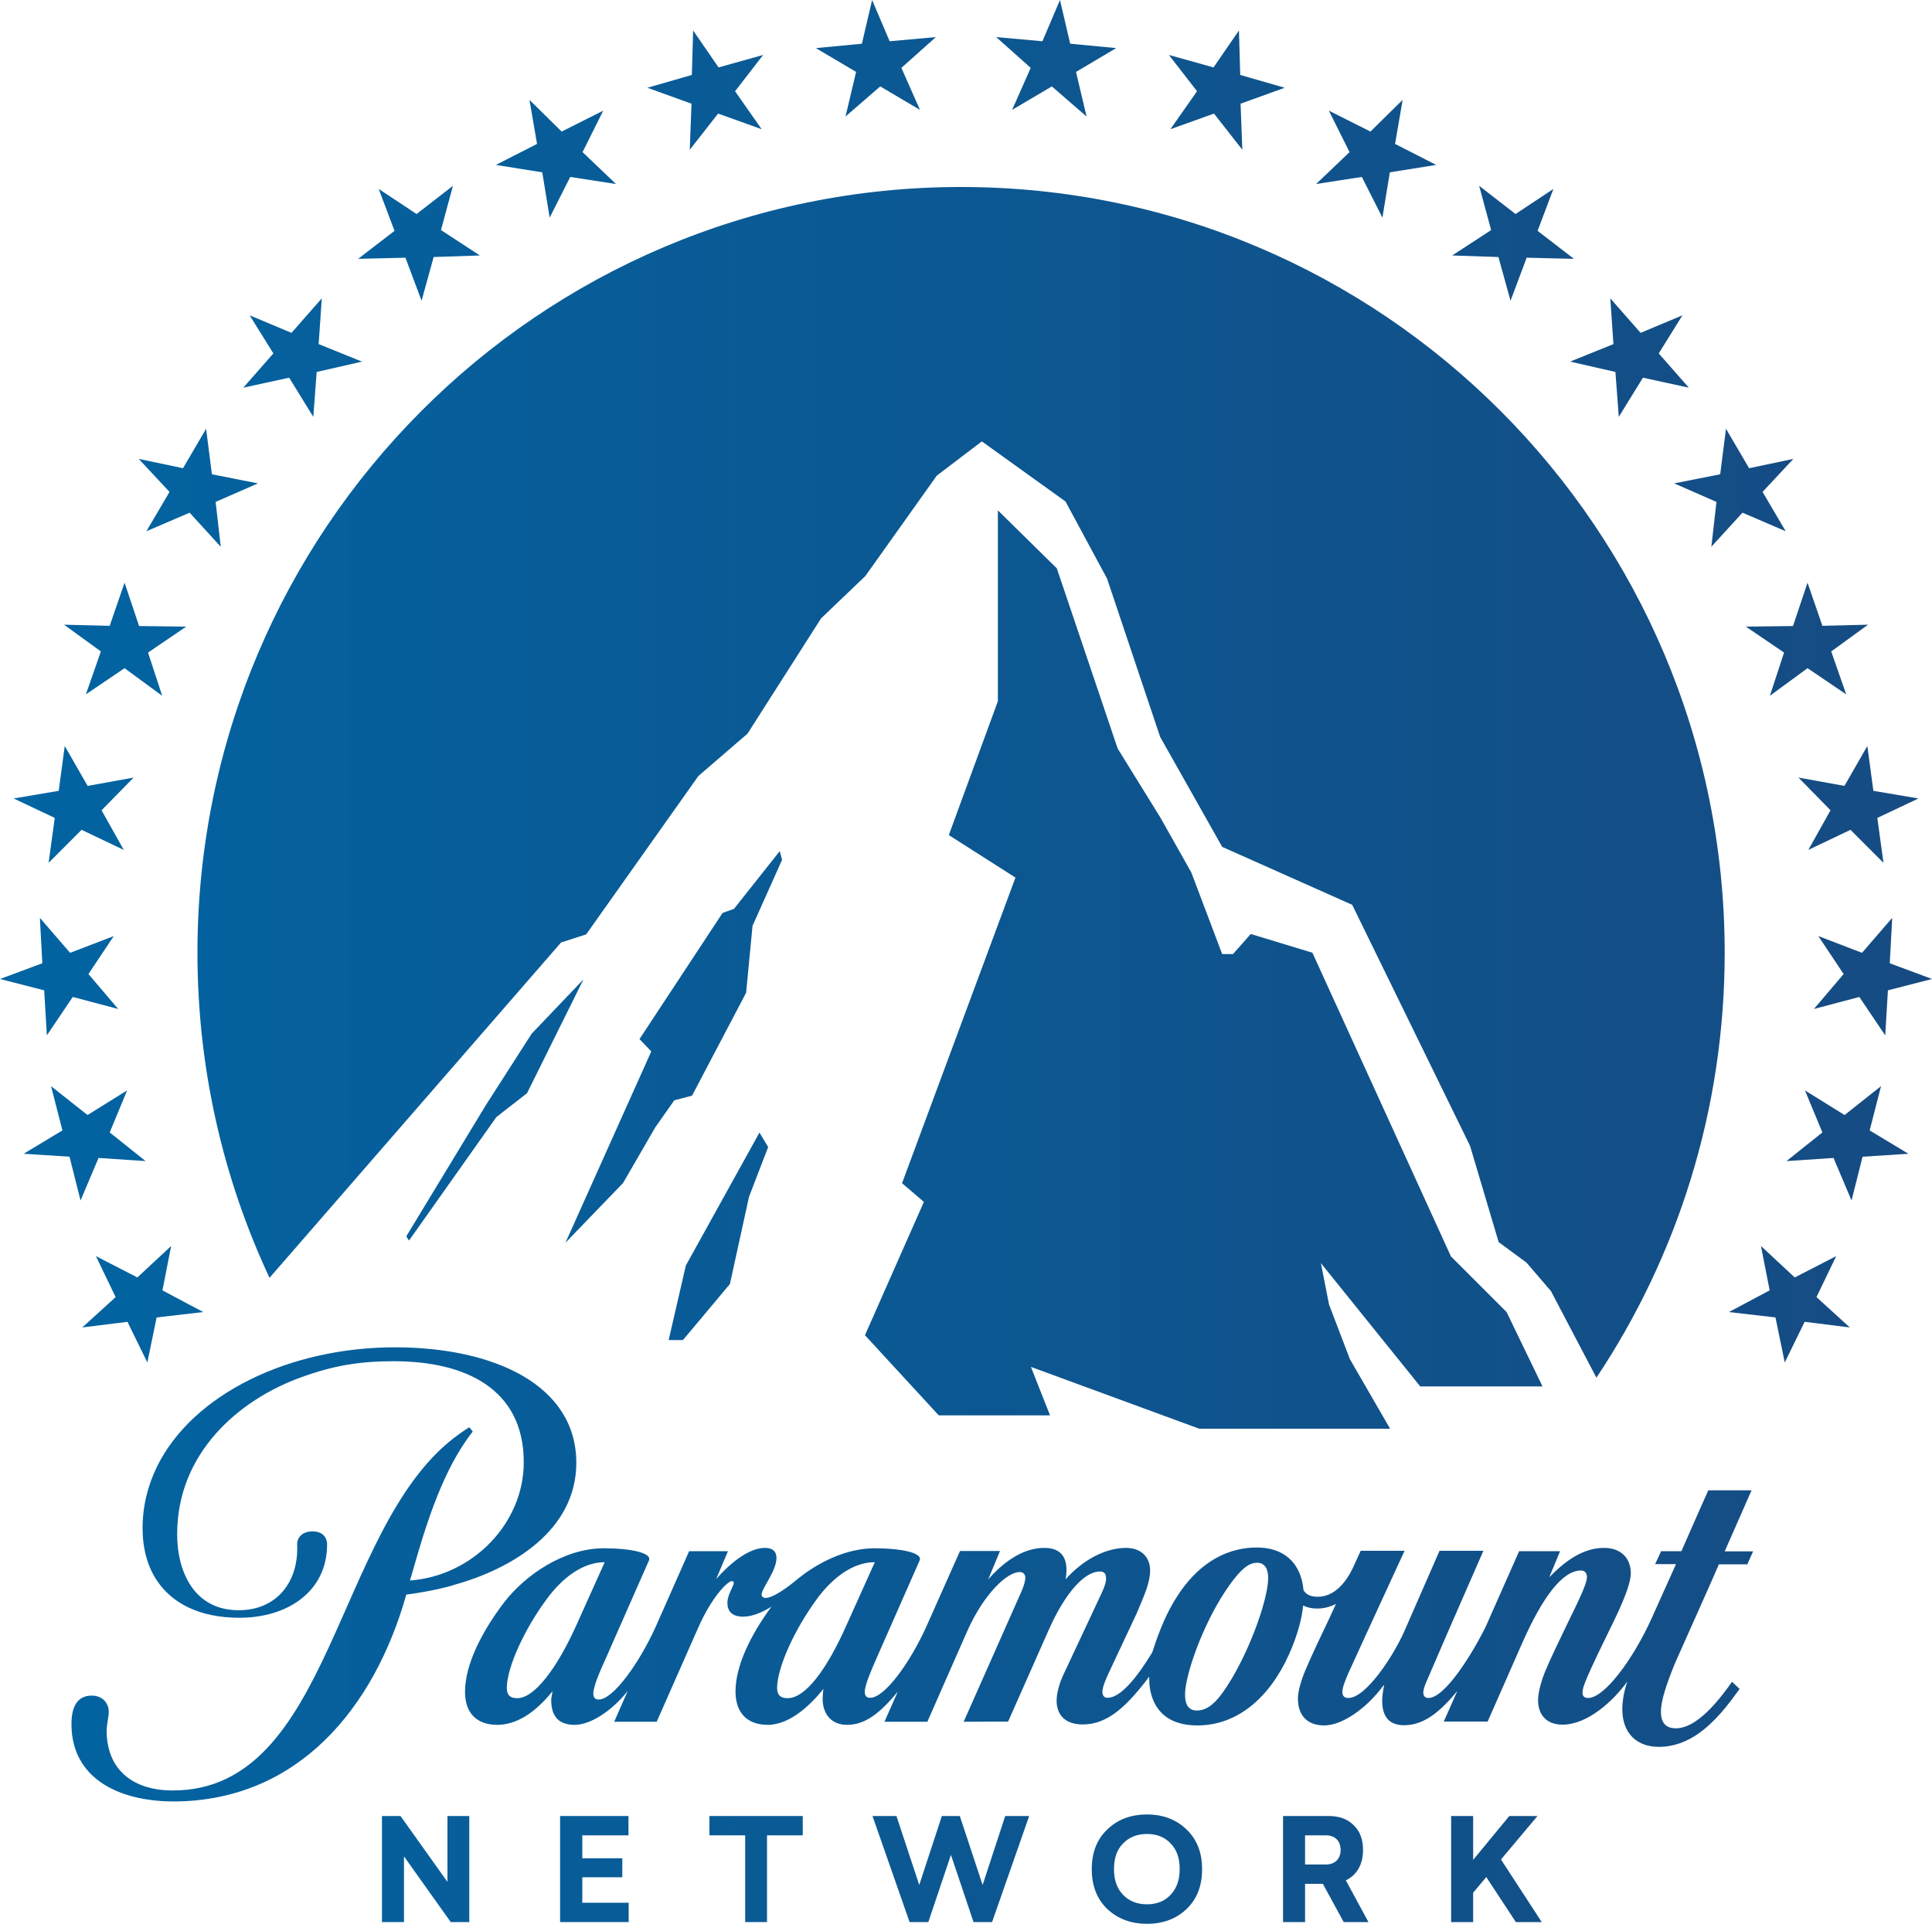
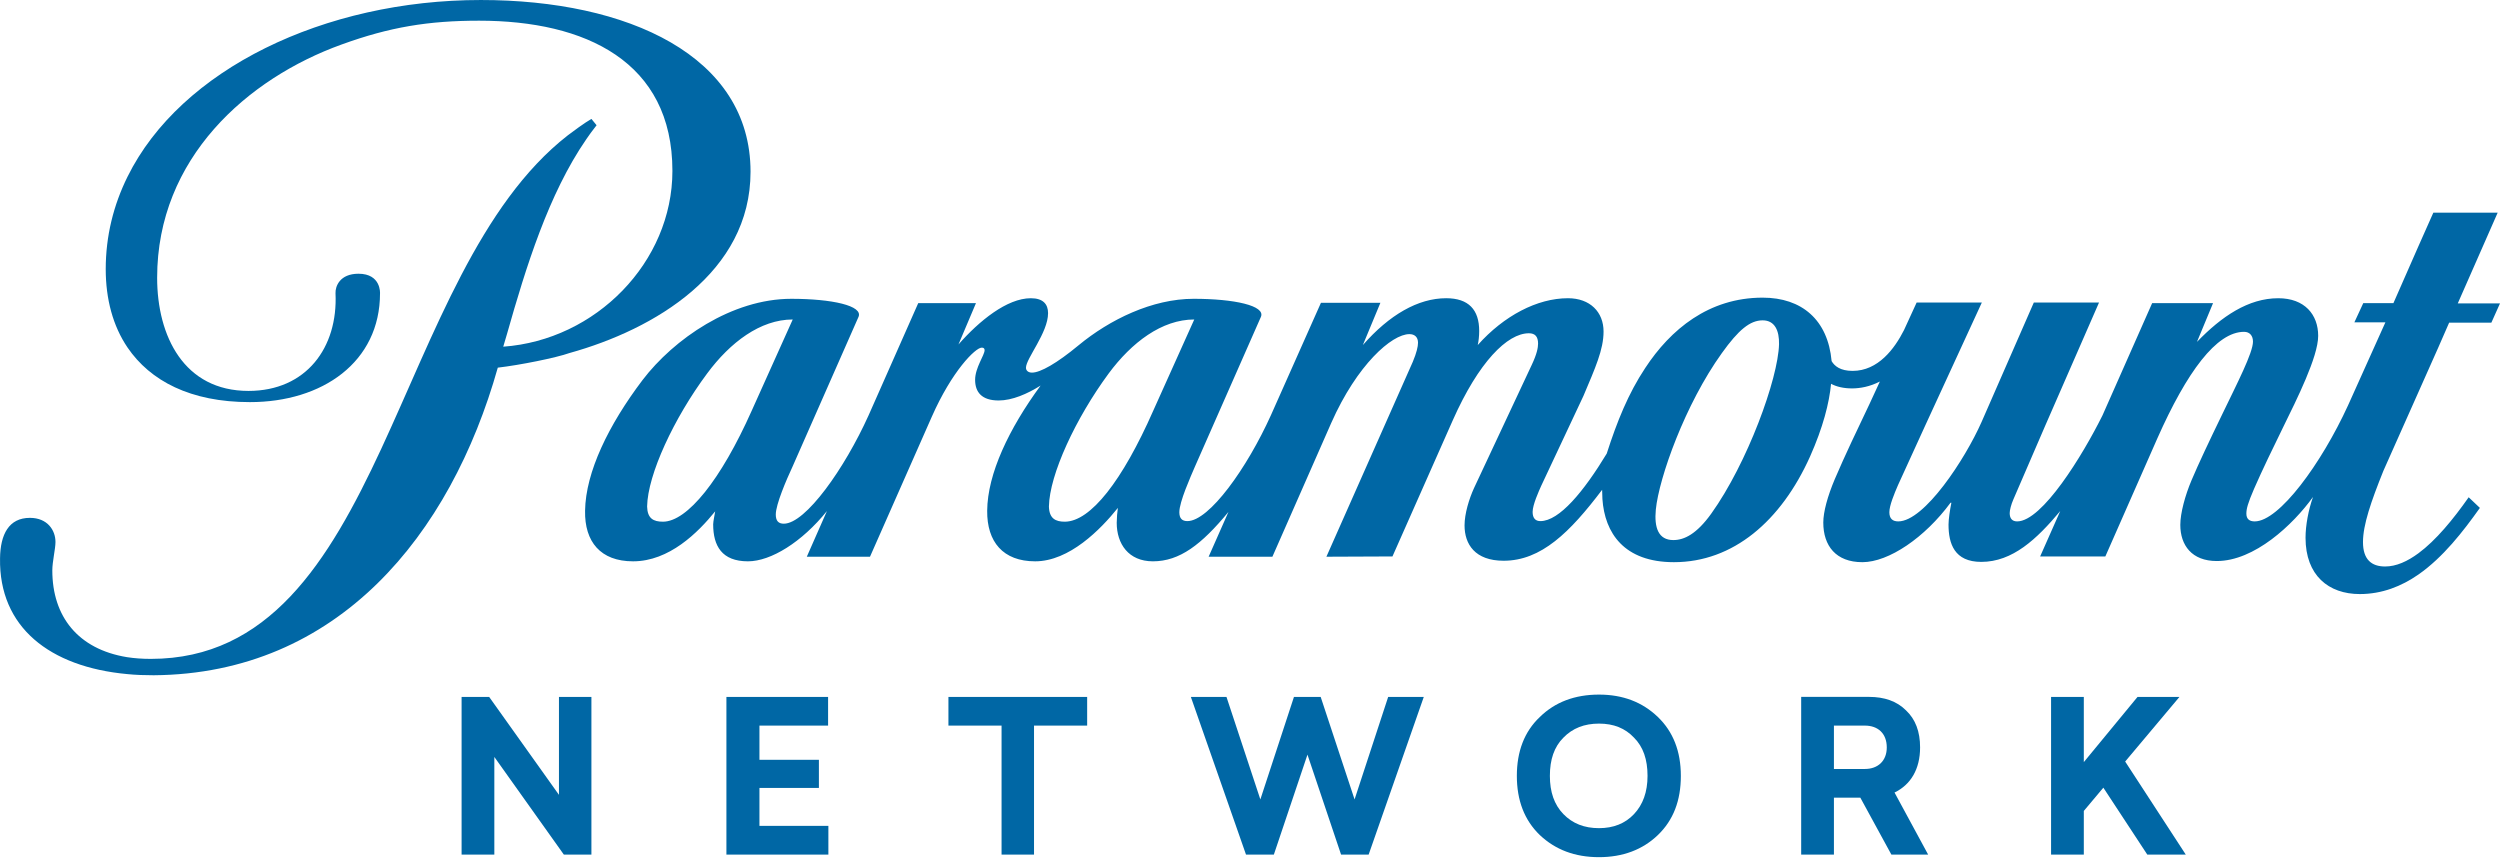
- <svg xmlns="http://www.w3.org/2000/svg" enable-background="new 0 0 1000 995.8" version="1.1" viewBox="0 0 1e3 995.8">
-   <defs>
-     <linearGradient id="a" x1=".027" x2="1e3" y1="497.96" y2="497.96" gradientUnits="userSpaceOnUse">
-       <stop stop-color="#0264a2" offset="0" />
-       <stop stop-color="#164b82" offset="1" />
-     </linearGradient>
-   </defs>
-   <g fill="url(#a)">
-     <path d="m906.6 771.5h-22.4l-5.2 11.7-8.7 19.8h-10.5l-3.1 6.7h10.8l-13 28.9c-9.3 20.3-24 40.4-32.5 40.4-1.8 0-2.9-0.8-2.9-2.7 0-1.7 0.5-3.6 2.7-8.7 2.7-6.2 7-15.1 10.2-21.6 4.6-9.4 12.1-24.3 12.1-31.6 0-7.4-4.7-13.1-13.9-13.1-10.4 0-19.7 6.3-28.3 15.2l5.6-13.5h-21.2l-17.3 39.1c-6.9 13.9-21 36.9-29.7 36.9-1.8 0-2.6-1.1-2.6-2.9 0-1 0.5-3 1.3-4.8s11.1-25.7 11.1-25.7l18.7-42.8h-22.7l-18.2 41.6c-5.7 12.9-19.9 34.6-29 34.6-1.9 0-3.1-0.9-3.1-3.2s1.7-6.4 3-9.4l9.5-20.8 19.7-42.8h-22.7l-4.4 9.6c-3.3 6.5-9 14.2-17.9 14.2-4.3 0-6.3-1.7-7.3-3.4-1.3-14.4-10.4-22.1-24-22.1-18.8 0-32.1 11.1-40.9 24.5-5.9 8.9-9.8 18.6-13.4 29.8-8 13.2-16.5 23.5-23.1 23.5-1.7 0-2.7-1-2.7-3.2 0-2.5 2.2-7.3 3-9.1l14.7-31.3c4.1-9.7 7-16.1 7-22.4 0-6.8-4.7-11.6-12.4-11.6-10.7 0-22.3 6.1-31.4 16.3 0.3-1.4 0.5-3.1 0.5-4.9 0-7.4-3.7-11.4-11.5-11.4-9.8 0-19.8 5.8-29 16.3l6.1-14.7h-20.7l-17.4 39.1c-8.3 18.4-21.5 36.9-29.1 36.9-1.8 0-2.8-0.9-2.8-3.1 0-3.6 3.9-12.3 5.4-15.8l23-52.2c1.7-3.9-9.3-6.3-23.4-6.3-14.4 0-29.2 7.2-40.1 16.2-7.6 6.3-13.3 9.5-16.2 9.5-1.4 0-2.1-0.8-2.1-1.7 0-3.2 7.7-12.2 7.7-19 0-3.1-1.7-5.2-6-5.2-8.3 0-18 7.9-25.2 16.1l6.1-14.4h-20.1l-17.3 39.1c-8.3 18.4-21.9 37.7-29.5 37.7-1.8 0-2.8-0.9-2.8-3.2 0-3.5 3.7-12.1 5.8-16.6l23-52.2c1.7-3.9-9.3-6.3-23.4-6.3-20.7 0-40.9 14-51.8 28.3-11.8 15.6-19.8 32-20 45.5-0.2 10.8 5.4 17.6 16.7 17.6 12.6 0 22.6-10 28.6-17.4-0.1 0.8-0.7 3.5-0.7 4.5 0 7.5 3 12.9 12.1 12.9 8 0 18.8-6.7 27.5-17.5l-7 15.9h22l21.5-48.7c7-15.9 15.2-24.1 17.4-24.1 0.7 0 1 0.3 1 0.9 0 1.7-3.3 6.1-3.3 10.3 0 4.3 2.3 7.2 8.2 7.2 4.7 0 10-2.3 14.6-5.2-11 15-18.5 30.7-18.6 43.6-0.1 10.8 5.5 17.6 16.7 17.6 11.9 0 22.8-11.1 28.8-18.6-0.2 1.2-0.4 3.7-0.4 5.2 0 7.3 4.1 13.4 12.6 13.4 9.3 0 16.9-5.8 26.3-17.2l-6.9 15.6h22.2l20.5-46.6c9-20.3 21.1-30.9 27.2-30.9 1.8 0 3 1 3 3 0 1.3-0.5 3.5-1.8 6.6l-30.1 67.9 23-0.1 21-47.4c9-20.3 19-30.3 26.5-30.3 2.2 0 3.2 1.2 3.2 3.6 0 1.4-0.4 3.6-2.2 7.4l-20.1 42.9c-1.7 3.7-3.3 8.9-3.3 13 0 6.5 3.6 12.3 13.6 12.3 13.1 0 23.1-9.9 34.3-24.7l0.1 3.2c0.8 11.8 7.5 22 24.9 22 20.6 0 37.3-14.3 47.4-36.8 4.5-10.1 6.7-18.7 7.3-25.3 1.9 1 4.3 1.6 7.3 1.6 2.8 0 6.2-0.6 9.7-2.4l-3.6 7.8c-4.1 8.6-8.7 18.2-12.1 26.2-2.5 5.9-4 11.4-4 15.1 0 8.1 4.4 13.8 13.6 13.8s21.8-8.6 30.7-20.7h0.3c-0.5 2.4-1 5.8-1 7.6 0 6.6 2 13 11.4 13 10.9 0 19.3-7.9 27.5-17.7l-7 15.8h22.7l18.1-41.1c10.3-23.2 20.6-37.1 30.2-37.1 2 0 3.1 1.4 3.1 3.4 0 3.9-5.5 14.5-10.7 25.3-4.7 9.7-8.2 17.1-10.7 23-2.2 5.2-3.9 11.4-3.9 15.5 0 7.1 4 12.6 12.7 12.6 13.1 0 26.5-12.6 33.5-22.3-1.6 4.5-2.6 9.9-2.6 14.2 0 13.1 8 19.6 18.9 19.6 7.7 0 14.5-2.7 20.4-6.8 8.6-6 15.5-14.9 21.4-23.2l-3.9-3.7c-5.4 7.7-11.4 15-17.5 19.5-3.8 2.8-7.7 4.6-11.6 4.6-4.7 0-7.7-2.4-7.7-8.5 0-6 2.8-14.1 7.1-24.8 0.2-0.5 6.3-14.2 12.2-27.4 5-11.2 9.8-22 10.7-24.2h14.7l3-6.7h-14.7zm-638.8 107.6c-3.3 0-5.4-1.1-5.5-5.3 0.2-11.1 9.3-30.7 20.9-46.3 8-10.8 18.5-18.8 29.8-18.8l-14.3 31.8c-10.7 24-22.4 38.6-30.9 38.6zm139.9 0c-3.2 0-5.4-1.1-5.5-5.3 0.2-11.1 9.3-30.7 20.8-46.3 8-10.8 18.5-18.8 29.8-18.8l-14.3 31.8c-10.7 24.3-21.8 38.6-30.8 38.6zm225.1-2.8c-5.1 7.1-9.4 9.2-13.2 9.2-5.2 0-6.7-4.3-6.1-10.6 1.1-11.1 10.2-36.7 23-54.5 5.8-8.1 9.8-11.4 14.2-11.4 4.3 0 5.8 3.7 5.7 8.3-0.3 12-11 41.4-23.6 59z" />
-     <path transform="translate(0 .66626)" d="m210.3 824.8c7.7-0.9 20.2-3.4 25-5.1 29.5-8.2 63-28 63-63.1 0-40.4-42.8-59.8-93.9-59.8-54.5 0-104.5 24.1-123 61.5-4.9 9.9-7.6 20.7-7.6 32.2 0 10.4 2.5 19.8 7.6 27.3 7.9 11.6 21.9 19 42.6 19 25.2 0 45.3-13.9 45.3-37.9 0 0 0.4-6.8-7.5-6.8-6.5 0-8.1 4.4-8 6.8 0.9 18.9-10.2 34-30.3 34-22.4 0-31.8-19-31.8-39.4 0-41.7 31.5-69.4 64.2-81.2 16.8-6.1 30.3-8.3 47.9-8.3 37 0 67.3 14.2 67.3 52.3 0 31.8-26.7 58.9-58.9 61.2l1.3-4.4c6.6-23.3 14.5-48.8 27.6-67.8 0.8-1.2 2.1-3 3.6-4.9l-1.8-2.2c-2.3 1.3-6.5 4.4-8.2 5.7-61.5 47.9-63.3 182.3-145.2 182.3-3 0-5.7-0.2-8.3-0.6-17.1-2.8-26-14.2-26-30.2 0-3.1 1.1-7.5 1.1-9.9 0-4.1-2.8-8.4-8.9-8.4-7.3 0-10.3 5.7-10.4 14.1-0.4 23.9 17.2 37.8 44.3 40.3 3 0.3 6 0.4 9.2 0.4 64-0.5 103.3-48.6 119.8-107.1" />
-     <path d="m233.3 995h9.6v-54.9h-11.3v34.1l-24.3-34.1h-9.6v54.9h11.4v-34z" />
-     <path d="m325.3 940.1h-35.4v54.9h35.5v-10h-24v-13.2h20.7v-9.8h-20.7v-11.9h23.9z" />
-     <path d="m385.7 995h11.3v-44.9h18.5v-10h-48.3v10h18.5z" />
-     <path d="m464 940.1h-12.4l19.2 54.9h9.7l11.7-34.8 11.7 34.8h9.6l19.2-54.9h-12.4l-11.7 35.7-11.8-35.7h-9.3l-11.7 35.7z" />
-     <path d="m614.2 947.1c-5.4-5.2-12.2-7.8-20.5-7.8-8.4 0-15.3 2.6-20.6 7.8-5.4 5.1-8 12-8 20.5s2.6 15.4 8 20.6c5.4 5.1 12.2 7.7 20.6 7.7 8.3 0 15.2-2.6 20.5-7.7 5.4-5.2 8-12 8-20.6s-2.7-15.4-8-20.5m-8.3 33.8c-3.1 3.3-7.2 4.9-12.2 4.9-5.1 0-9.2-1.6-12.4-4.9s-4.7-7.7-4.7-13.3c0-5.7 1.5-10.1 4.7-13.3 3.2-3.3 7.3-4.9 12.4-4.9s9.1 1.6 12.2 4.9c3.2 3.2 4.7 7.6 4.7 13.3 0 5.6-1.6 10-4.7 13.3" />
-     <path d="m705.5 957.7c0-5.5-1.6-9.8-4.9-12.9-3.2-3.2-7.5-4.7-12.9-4.7h-23.6v54.9h11.4v-19.8h9.2l10.8 19.8h12.8l-11.7-21.6c5.6-2.7 8.9-8.1 8.9-15.7m-19.2 7.5h-10.8v-15.1h10.8c4.5 0 7.6 2.7 7.6 7.6 0 4.7-3.1 7.5-7.6 7.5" />
-     <path d="m762.5 979.8 6.8-8.1 15.3 23.3h13.4l-21.1-32.4 18.9-22.5h-14.6l-18.7 22.7v-22.7h-11.4v54.9h11.4z" />
-     <path d="m211.7 642.2-1.4-2.2 41.3-68.1 23.6-36.8 26.8-28.1-29.2 58.9-15.9 12.4zm127.4-58.5 9.9-14.1 9.2-2.4 28-53.3 3.3-34.6 15.3-34.2-1.2-4.5-23.7 29.9-5.9 2.1-43 65.3 6.1 6.4-44.4 99 29.8-30.9zm58.5 10.1-4.5-7.5-38.1 68.8-8.9 38.6h7.4l24.3-29 9.9-45.2zm149.4-299.6-30.5-30v98.8l-25.4 69.3 34.5 22-58.7 158.2 11.3 9.7-30.5 69 38.2 41.5h57.6l-9.9-25.1 87.1 32h98.8l-20.8-36-10.8-28.3-4.2-21.4 51.4 63.8h63.3l-18.6-38.5-28.8-28.8-71.7-157.2-31.9-9.7-9.2 10.4h-5.6l-16-42.3-16-28.4-22.1-35.7zm-49.6-197.4c-218.3 0-395.2 177.5-395.2 396.4 0 60.2 13.4 117.2 37.3 168.3l150.9-173.6 13-4.2 58.1-82 25.4-21.9 38.1-59.7 22.9-21.9 37-52 23.3-17.7 43.3 31.1 21.5 39.9 27.5 82 32.1 56.9 67.3 30 61 124.8 14.8 49.8 14.4 10.6 12.7 14.8 23.5 44.8c41.9-62.9 66.4-138.6 66.4-220-0.1-218.9-177-396.4-395.3-396.4z" />
-     <g stroke-width=".591">
-       <path d="m709.34 68.105 16.653-16.399-3.908 22.795 21.282 10.874-23.988 3.838-3.848 23.435-10.641-21.051-23.687 3.663 17.315-16.515-10.701-21.458z" />
-       <path d="m641.28 15.769 0.661 23.028 23.026 6.629-22.846 8.257 0.902 23.842-14.669-18.725-22.545 8.083 13.768-19.655-14.549-18.783 23.086 6.455z" />
-       <path d="m784.43 110.79 19.599-12.968-8.176 21.69 18.818 14.48-24.469-0.582-8.357 22.272-6.253-22.621-23.928-0.814 20.14-13.142-6.192-22.911z" />
-       <path d="m548.64 0.011 5.291 22.621 23.808 2.268-20.802 12.328 5.471 23.086-17.976-15.584-20.561 12.154 9.619-21.748-17.856-15.933 23.928 2.152z" />
-       <path d="m893.37 221.97 11.964 20.411 22.906-4.827-15.932 17.096 11.964 20.353-22.365-9.595-16.112 17.62 2.645-23.202-21.884-9.595 23.808-4.71z" />
-       <path d="m935.57 301.64 7.695 22.33 23.627-0.582-19.058 13.84 7.755 22.214-20.02-13.549-19.479 14.305 7.335-22.388-19.78-13.433 24.409-0.291z" />
-       <path d="m849.18 172.31 21.643-9.072-12.264 19.713 15.571 17.736-23.747-5.175-12.505 20.295-1.744-23.26-23.447-5.35 22.425-9.072-1.623-23.667z" />
-       <path d="m966.53 386.19 3.126 23.202 23.327 3.954-21.282 10.06 3.186 23.26-17.074-17.096-21.824 10.409 11.483-20.527-16.593-16.922 23.808 4.303z" />
-       <path d="m979.4 475.16-1.262 23.493 21.884 8.141-22.846 5.873-1.383 23.318-13.407-19.888-23.507 6.222 15.391-18.085-13.106-19.655 22.605 8.665z" />
-       <path d="m934.07 684.27-10.281 21.051-4.81-23.318-24.108-2.791 21.102-11.223-4.509-22.97 17.495 16.282 21.463-11.049-10.22 21.225 17.254 15.701z" />
-       <path d="m987.81 597.28-23.747 1.512-5.711 22.679-9.319-22.039-24.349 1.628 18.577-14.828-9.018-21.748 20.501 12.735 18.878-14.945-5.892 22.911z" />
-       <path d="m256.68 85.376 23.988 3.838 3.848 23.435 10.641-21.051 23.687 3.663-17.315-16.515 10.701-21.458-21.523 10.816-16.653-16.399 3.908 22.795z" />
-       <path d="m357.92 53.684-0.902 23.842 14.669-18.725 22.545 8.083-13.767-19.655 14.549-18.783-23.086 6.455-13.166-19.132-0.661 23.028-23.026 6.629z" />
-       <path d="m185.38 133.99 24.469-0.582 8.357 22.272 6.253-22.621 23.928-0.814-20.14-13.142 6.192-22.911-18.818 14.596-19.599-12.968 8.176 21.69z" />
-       <path d="m443.11 37.227-5.471 23.086 17.976-15.584 20.561 12.154-9.619-21.748 17.856-15.933-23.928 2.152-9.078-21.341-5.291 22.621-23.808 2.268z" />
-       <path d="m87.742 254.65-11.964 20.353 22.365-9.595 16.112 17.62-2.645-23.202 21.884-9.595-23.808-4.71-3.006-23.551-11.964 20.411-22.906-4.827z" />
-       <path d="m52.211 337.23-7.755 22.214 20.02-13.549 19.479 14.305-7.335-22.388 19.779-13.433-24.409-0.291-7.515-22.446-7.695 22.33-23.627-0.582z" />
-       <path d="m125.92 200.69 23.747-5.175 12.505 20.295 1.744-23.26 23.447-5.35-22.425-9.072 1.623-23.667-15.691 17.852-21.643-9.072 12.264 19.713z" />
-       <path d="m28.343 423.41-3.186 23.26 17.074-17.096 21.824 10.409-11.483-20.527 16.593-16.922-23.808 4.303-11.844-20.644-3.126 23.202-23.327 3.954z" />
-       <path d="m22.872 512.67 1.383 23.318 13.407-19.888 23.507 6.222-15.391-18.085 13.106-19.655-22.605 8.665-15.631-18.085 1.262 23.493-21.884 8.141z" />
-       <path d="m105.18 679.21-21.102-11.223 4.509-22.97-17.495 16.282-21.463-11.049 10.22 21.225-17.254 15.701 23.387-2.908 10.281 21.051 4.81-23.318z" />
-       <path d="m51.009 599.43 24.349 1.628-18.577-14.828 9.018-21.748-20.501 12.735-18.878-14.945 5.892 22.911-20.08 12.095 23.747 1.512 5.711 22.679z" />
-     </g>
+ <svg xmlns="http://www.w3.org/2000/svg" width="800" height="274.29" version="1.1" viewBox="0 0 800 274.29">
+   <g fill="#0067a5" stroke-width=".919">
+     <path d="m799.26 68.045h-20.588l-4.779 10.754-7.996 18.198h-9.651l-2.849 6.158h9.926l-11.948 26.562c-8.548 18.658-22.059 37.132-29.871 37.132-1.654 0-2.665-0.735-2.665-2.482 0-1.562 0.46-3.309 2.482-7.996 2.482-5.699 6.434-13.879 9.375-19.853 4.228-8.64 11.121-22.334 11.121-29.044 0-6.801-4.32-12.04-12.776-12.04-9.559 0-18.106 5.79-26.011 13.97l5.147-12.408h-19.485l-15.901 35.937c-6.342 12.776-19.301 33.915-27.298 33.915-1.654 0-2.39-1.011-2.39-2.665 0-0.919 0.46-2.757 1.195-4.412s10.202-23.621 10.202-23.621l17.187-39.338h-20.864l-16.728 38.235c-5.239 11.857-18.29 31.801-26.654 31.801-1.746 0-2.849-0.827-2.849-2.941s1.562-5.882 2.757-8.64l8.732-19.118 18.106-39.338h-20.864l-4.044 8.823c-3.033 5.974-8.272 13.051-16.452 13.051-3.952 0-5.79-1.562-6.71-3.125-1.195-13.235-9.559-20.312-22.059-20.312-17.279 0-29.503 10.202-37.592 22.518-5.423 8.18-9.007 17.095-12.316 27.389-7.353 12.132-15.165 21.599-21.231 21.599-1.562 0-2.482-0.919-2.482-2.941 0-2.298 2.022-6.71 2.757-8.364l13.511-28.768c3.768-8.915 6.434-14.798 6.434-20.588 0-6.25-4.32-10.662-11.397-10.662-9.835 0-20.496 5.607-28.86 14.982 0.276-1.287 0.46-2.849 0.46-4.504 0-6.801-3.401-10.478-10.57-10.478-9.007 0-18.198 5.331-26.654 14.982l5.607-13.511h-19.026l-15.993 35.937c-7.629 16.912-19.761 33.915-26.746 33.915-1.654 0-2.574-0.827-2.574-2.849 0-3.309 3.584-11.305 4.963-14.522l21.14-47.978c1.562-3.584-8.548-5.79-21.507-5.79-13.235 0-26.838 6.618-36.856 14.89-6.985 5.79-12.224 8.732-14.89 8.732-1.287 0-1.93-0.735-1.93-1.562 0-2.941 7.077-11.213 7.077-17.463 0-2.849-1.562-4.779-5.515-4.779-7.629 0-16.544 7.261-23.162 14.798l5.607-13.235h-18.474l-15.901 35.937c-7.629 16.912-20.129 34.65-27.114 34.65-1.654 0-2.574-0.827-2.574-2.941 0-3.217 3.401-11.121 5.331-15.257l21.14-47.978c1.562-3.584-8.548-5.79-21.507-5.79-19.026 0-37.592 12.868-47.61 26.011-10.846 14.338-18.198 29.412-18.382 41.82-0.184 9.926 4.963 16.176 15.349 16.176 11.581 0 20.772-9.191 26.287-15.993-0.092 0.735-0.643 3.217-0.643 4.136 0 6.893 2.757 11.857 11.121 11.857 7.353 0 17.279-6.158 25.276-16.084l-6.434 14.614h20.22l19.761-44.761c6.434-14.614 13.97-22.151 15.993-22.151 0.643 0 0.919 0.276 0.919 0.827 0 1.562-3.033 5.607-3.033 9.467 0 3.952 2.114 6.618 7.537 6.618 4.32 0 9.191-2.114 13.419-4.779-10.11 13.787-17.004 28.217-17.095 40.073-0.092 9.926 5.055 16.176 15.349 16.176 10.937 0 20.956-10.202 26.47-17.095-0.184 1.103-0.368 3.401-0.368 4.779 0 6.71 3.768 12.316 11.581 12.316 8.548 0 15.533-5.331 24.173-15.809l-6.342 14.338h20.404l18.842-42.831c8.272-18.658 19.393-28.401 25-28.401 1.654 0 2.757 0.919 2.757 2.757 0 1.195-0.46 3.217-1.654 6.066l-27.665 62.409 21.14-0.092 19.301-43.567c8.272-18.658 17.463-27.849 24.356-27.849 2.022 0 2.941 1.103 2.941 3.309 0 1.287-0.368 3.309-2.022 6.801l-18.474 39.43c-1.562 3.401-3.033 8.18-3.033 11.948 0 5.974 3.309 11.305 12.5 11.305 12.04 0 21.231-9.099 31.525-22.702l0.092 2.941c0.735 10.846 6.893 20.22 22.886 20.22 18.934 0 34.283-13.143 43.566-33.823 4.136-9.283 6.158-17.187 6.71-23.254 1.746 0.919 3.952 1.471 6.71 1.471 2.574 0 5.699-0.551 8.915-2.206l-3.309 7.169c-3.768 7.904-7.996 16.728-11.121 24.081-2.298 5.423-3.676 10.478-3.676 13.879 0 7.445 4.044 12.684 12.5 12.684s20.037-7.904 28.217-19.026h0.276c-0.46 2.206-0.919 5.331-0.919 6.985 0 6.066 1.838 11.948 10.478 11.948 10.018 0 17.739-7.261 25.276-16.268l-6.434 14.522h20.864l16.636-37.775c9.467-21.323 18.934-34.099 27.757-34.099 1.838 0 2.849 1.287 2.849 3.125 0 3.584-5.055 13.327-9.835 23.254-4.32 8.915-7.537 15.717-9.835 21.14-2.022 4.779-3.584 10.478-3.584 14.246 0 6.526 3.676 11.581 11.673 11.581 12.04 0 24.356-11.581 30.79-20.496-1.471 4.136-2.39 9.099-2.39 13.051 0 12.04 7.353 18.015 17.371 18.015 7.077 0 13.327-2.482 18.75-6.25 7.904-5.515 14.246-13.695 19.669-21.323l-3.584-3.401c-4.963 7.077-10.478 13.787-16.084 17.923-3.493 2.574-7.077 4.228-10.662 4.228-4.32 0-7.077-2.206-7.077-7.812 0-5.515 2.574-12.959 6.526-22.794 0.184-0.46 5.79-13.051 11.213-25.184 4.596-10.294 9.007-20.22 9.835-22.242h13.511l2.757-6.158h-13.511zm-587.13 98.896c-3.033 0-4.963-1.011-5.055-4.871 0.184-10.202 8.548-28.217 19.209-42.555 7.353-9.926 17.004-17.279 27.39-17.279l-13.143 29.228c-9.835 22.059-20.588 35.478-28.401 35.478zm128.58 0c-2.941 0-4.963-1.011-5.055-4.871 0.184-10.202 8.548-28.217 19.118-42.555 7.353-9.926 17.004-17.279 27.39-17.279l-13.143 29.228c-9.835 22.334-20.037 35.478-28.309 35.478zm206.89-2.574c-4.688 6.526-8.64 8.456-12.132 8.456-4.779 0-6.158-3.952-5.607-9.743 1.011-10.202 9.375-33.731 21.14-50.092 5.331-7.445 9.007-10.478 13.051-10.478 3.952 0 5.331 3.401 5.239 7.629-0.276 11.029-10.11 38.051-21.691 54.228z" />
+     <path d="m159.29 117.65c7.077-0.827 18.566-3.125 22.978-4.688 27.114-7.537 57.904-25.735 57.904-57.996 0-37.132-39.338-54.963-86.304-54.963-50.092 0-96.047 22.151-113.05 56.525-4.504 9.099-6.985 19.026-6.985 29.595 0 9.559 2.298 18.198 6.985 25.092 7.261 10.662 20.129 17.463 39.154 17.463 23.162 0 41.636-12.776 41.636-34.834 0 0 0.368-6.25-6.893-6.25-5.974 0-7.445 4.044-7.353 6.25 0.827 17.371-9.375 31.25-27.849 31.25-20.588 0-29.228-17.463-29.228-36.213 0-38.327 28.952-63.786 59.007-74.632 15.441-5.607 27.849-7.629 44.025-7.629 34.007 0 61.856 13.051 61.856 48.069 0 29.228-24.54 54.136-54.136 56.25l1.195-4.044c6.066-21.415 13.327-44.853 25.367-62.316 0.735-1.103 1.93-2.757 3.309-4.504l-1.654-2.022c-2.114 1.195-5.974 4.044-7.537 5.239-56.525 44.025-58.18 167.55-133.45 167.55-2.757 0-5.239-0.184-7.629-0.551-15.717-2.574-23.897-13.051-23.897-27.757 0-2.849 1.011-6.893 1.011-9.099 0-3.768-2.574-7.721-8.18-7.721-6.71 0-9.467 5.239-9.559 12.959-0.368 21.967 15.809 34.742 40.717 37.04 2.757 0.276 5.515 0.368 8.456 0.368 58.823-0.46 94.944-44.669 110.11-98.437" />
+   </g>
+   <g fill="#0067a5" stroke-width=".919">
+     <path d="m180.43 273.47h8.823v-50.459h-10.386v31.342l-22.334-31.342h-8.823v50.459h10.478v-31.25z" />
+     <path d="m264.99 223.01h-32.537v50.459h32.628v-9.191h-22.059v-12.132h19.026v-9.007h-19.026v-10.937h21.967z" />
+     <path d="m320.5 273.47h10.386v-41.268h17.004v-9.191h-44.393v9.191h17.004z" />
+     <path d="m392.47 223.01h-11.397l17.647 50.459h8.915l10.754-31.986 10.754 31.986h8.823l17.647-50.459-11.397-2.5e-4 -10.754 32.811-10.846-32.811h-8.548l-10.754 32.811z" />
+     <path d="m530.52 229.44c-4.963-4.779-11.213-7.169-18.842-7.169-7.721 0-14.062 2.39-18.934 7.169-4.963 4.688-7.353 11.029-7.353 18.842s2.39 14.154 7.353 18.934c4.963 4.688 11.213 7.077 18.934 7.077 7.629 0 13.97-2.39 18.842-7.077 4.963-4.779 7.353-11.029 7.353-18.934s-2.482-14.154-7.353-18.842m-7.629 31.066c-2.849 3.033-6.618 4.504-11.213 4.504-4.688 0-8.456-1.471-11.397-4.504-2.941-3.033-4.32-7.077-4.32-12.224 0-5.239 1.379-9.283 4.32-12.224 2.941-3.033 6.71-4.504 11.397-4.504s8.364 1.471 11.213 4.504c2.941 2.941 4.32 6.985 4.32 12.224 0 5.147-1.471 9.191-4.32 12.224" />
+     <path d="m614.43 239.18c0-5.055-1.471-9.007-4.504-11.857-2.941-2.941-6.893-4.32-11.857-4.32l-21.691 2.4e-4v50.459h10.478v-18.198h8.456l9.926 18.198h11.765l-10.754-19.853c5.147-2.482 8.18-7.445 8.18-14.43m-17.647 6.893h-9.926v-13.879h9.926c4.136 0 6.985 2.482 6.985 6.985 0 4.32-2.849 6.893-6.985 6.893" />
+     <path d="m666.82 259.5 6.25-7.445 14.062 21.415h12.316l-19.393-29.779 17.371-20.68h-13.419l-17.187 20.864v-20.864h-10.478v50.459h10.478z" />
  </g>
</svg>
